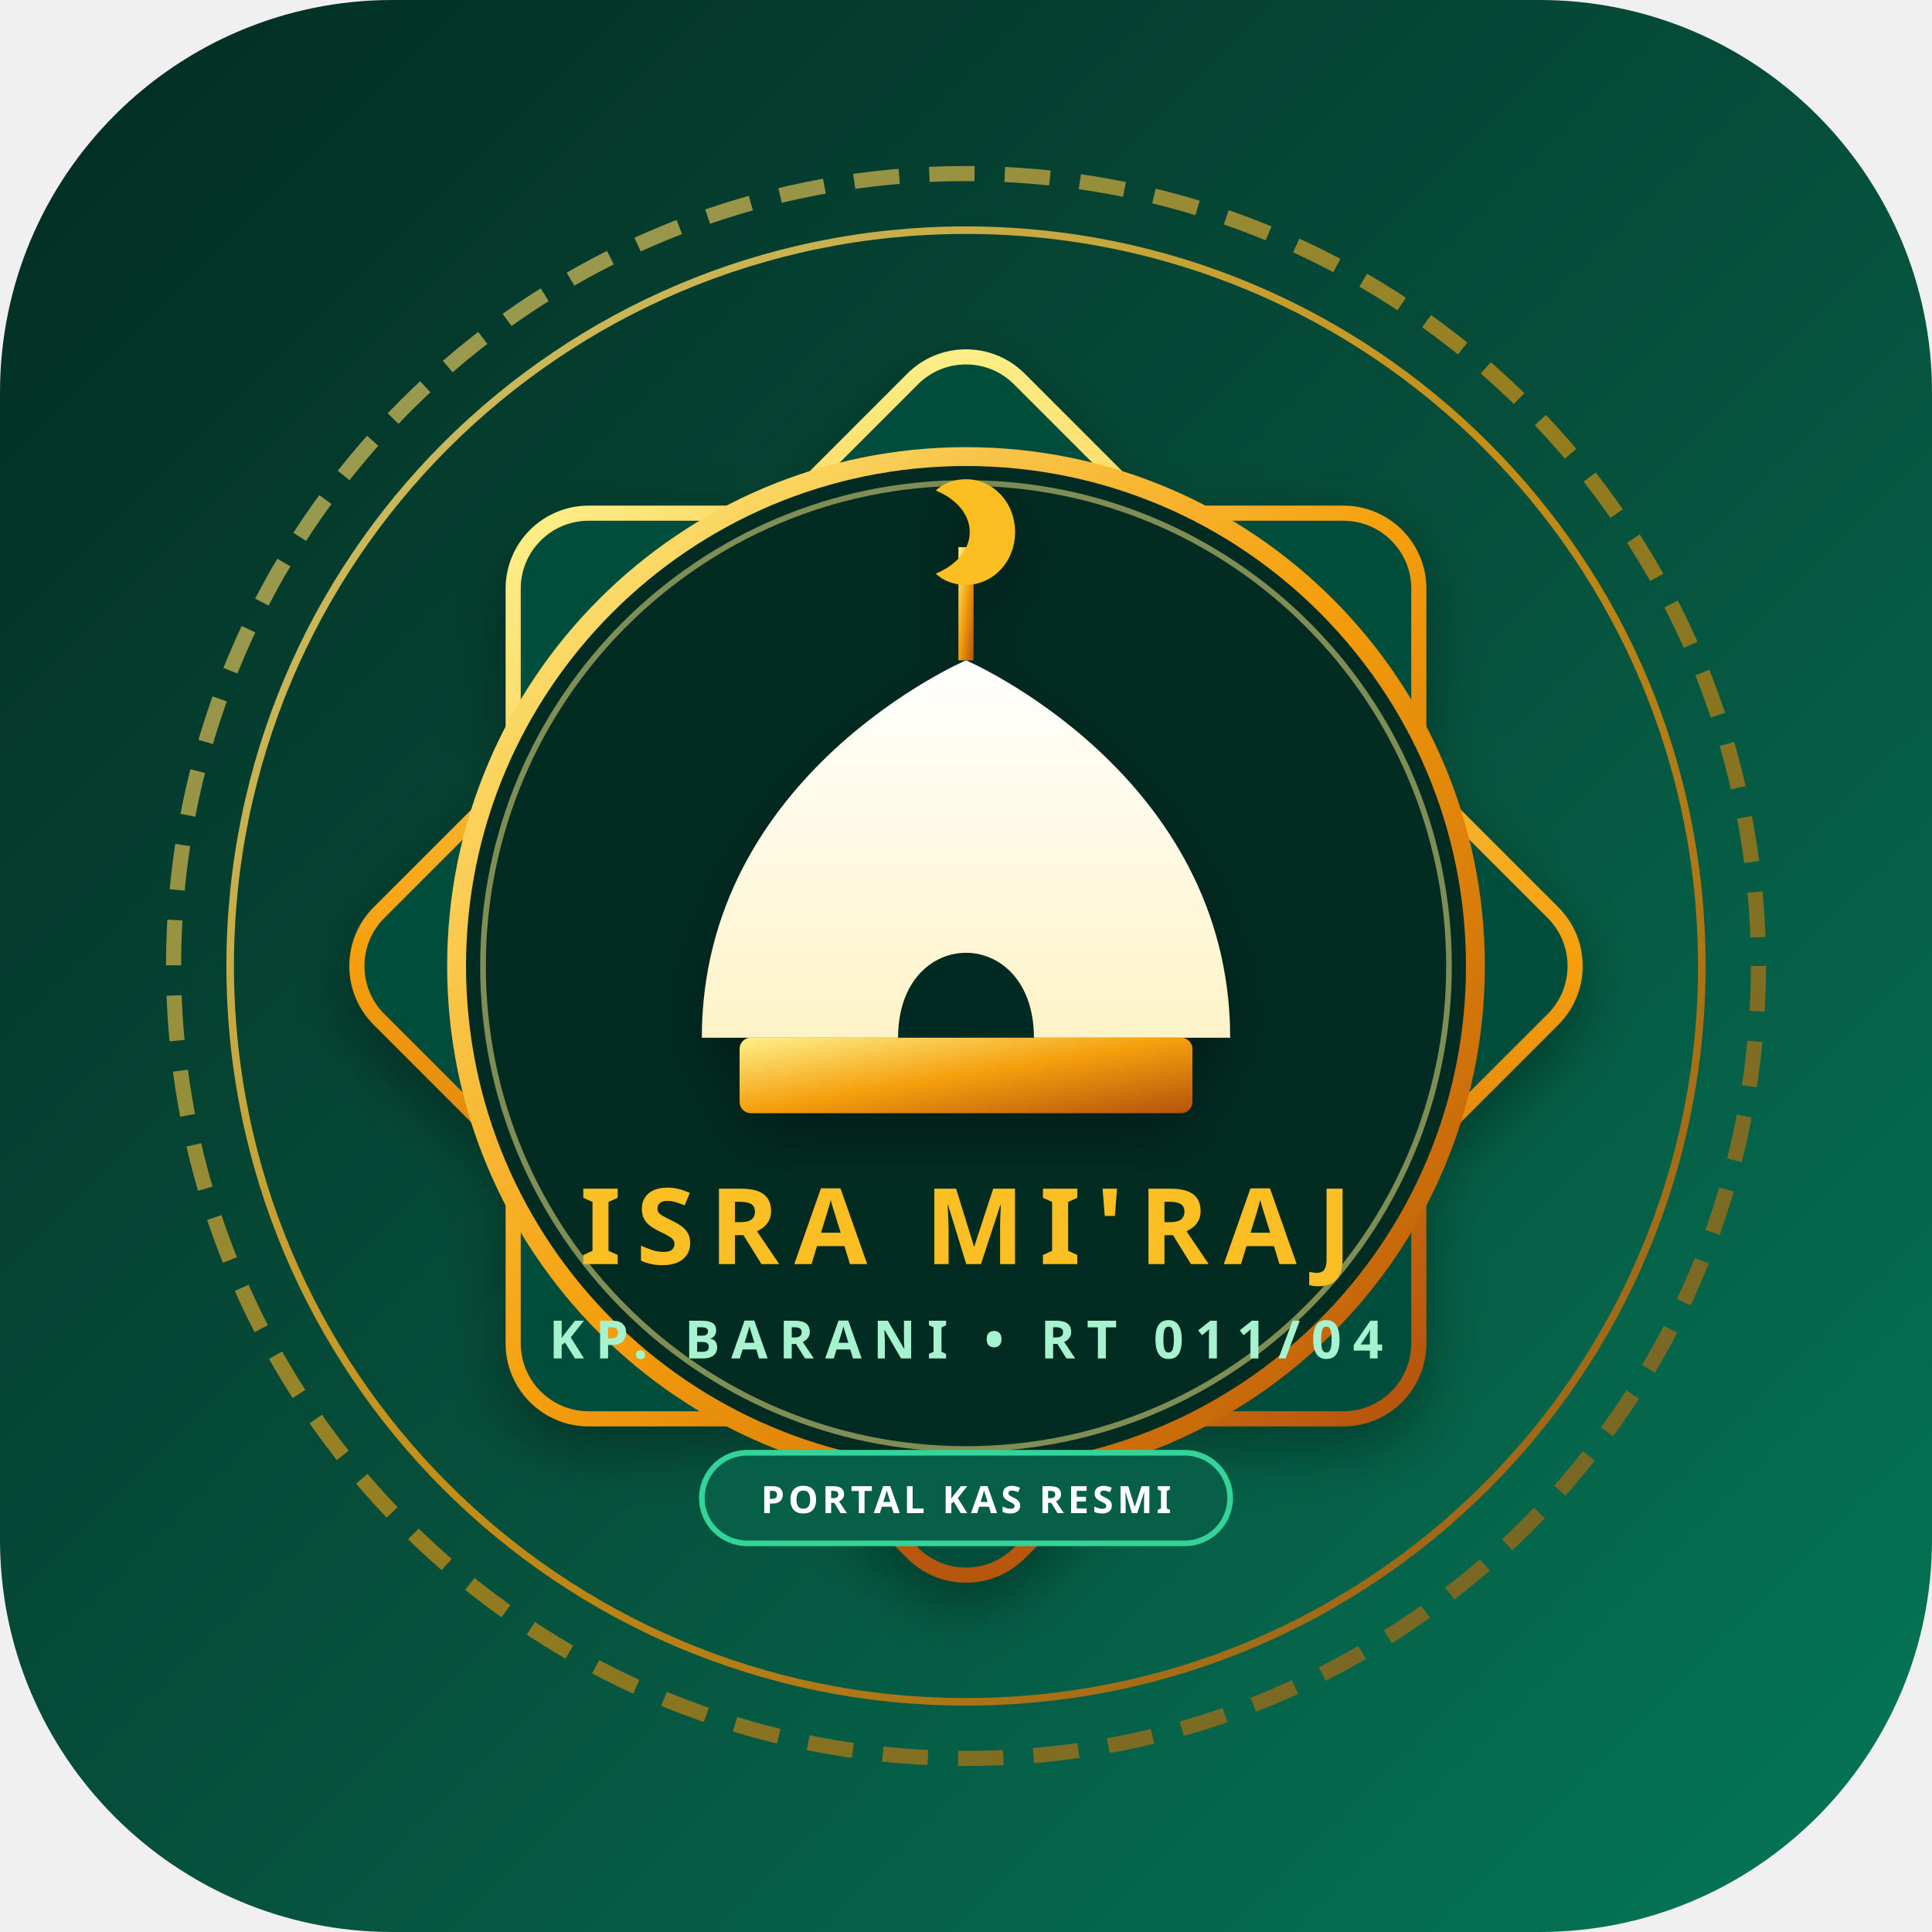
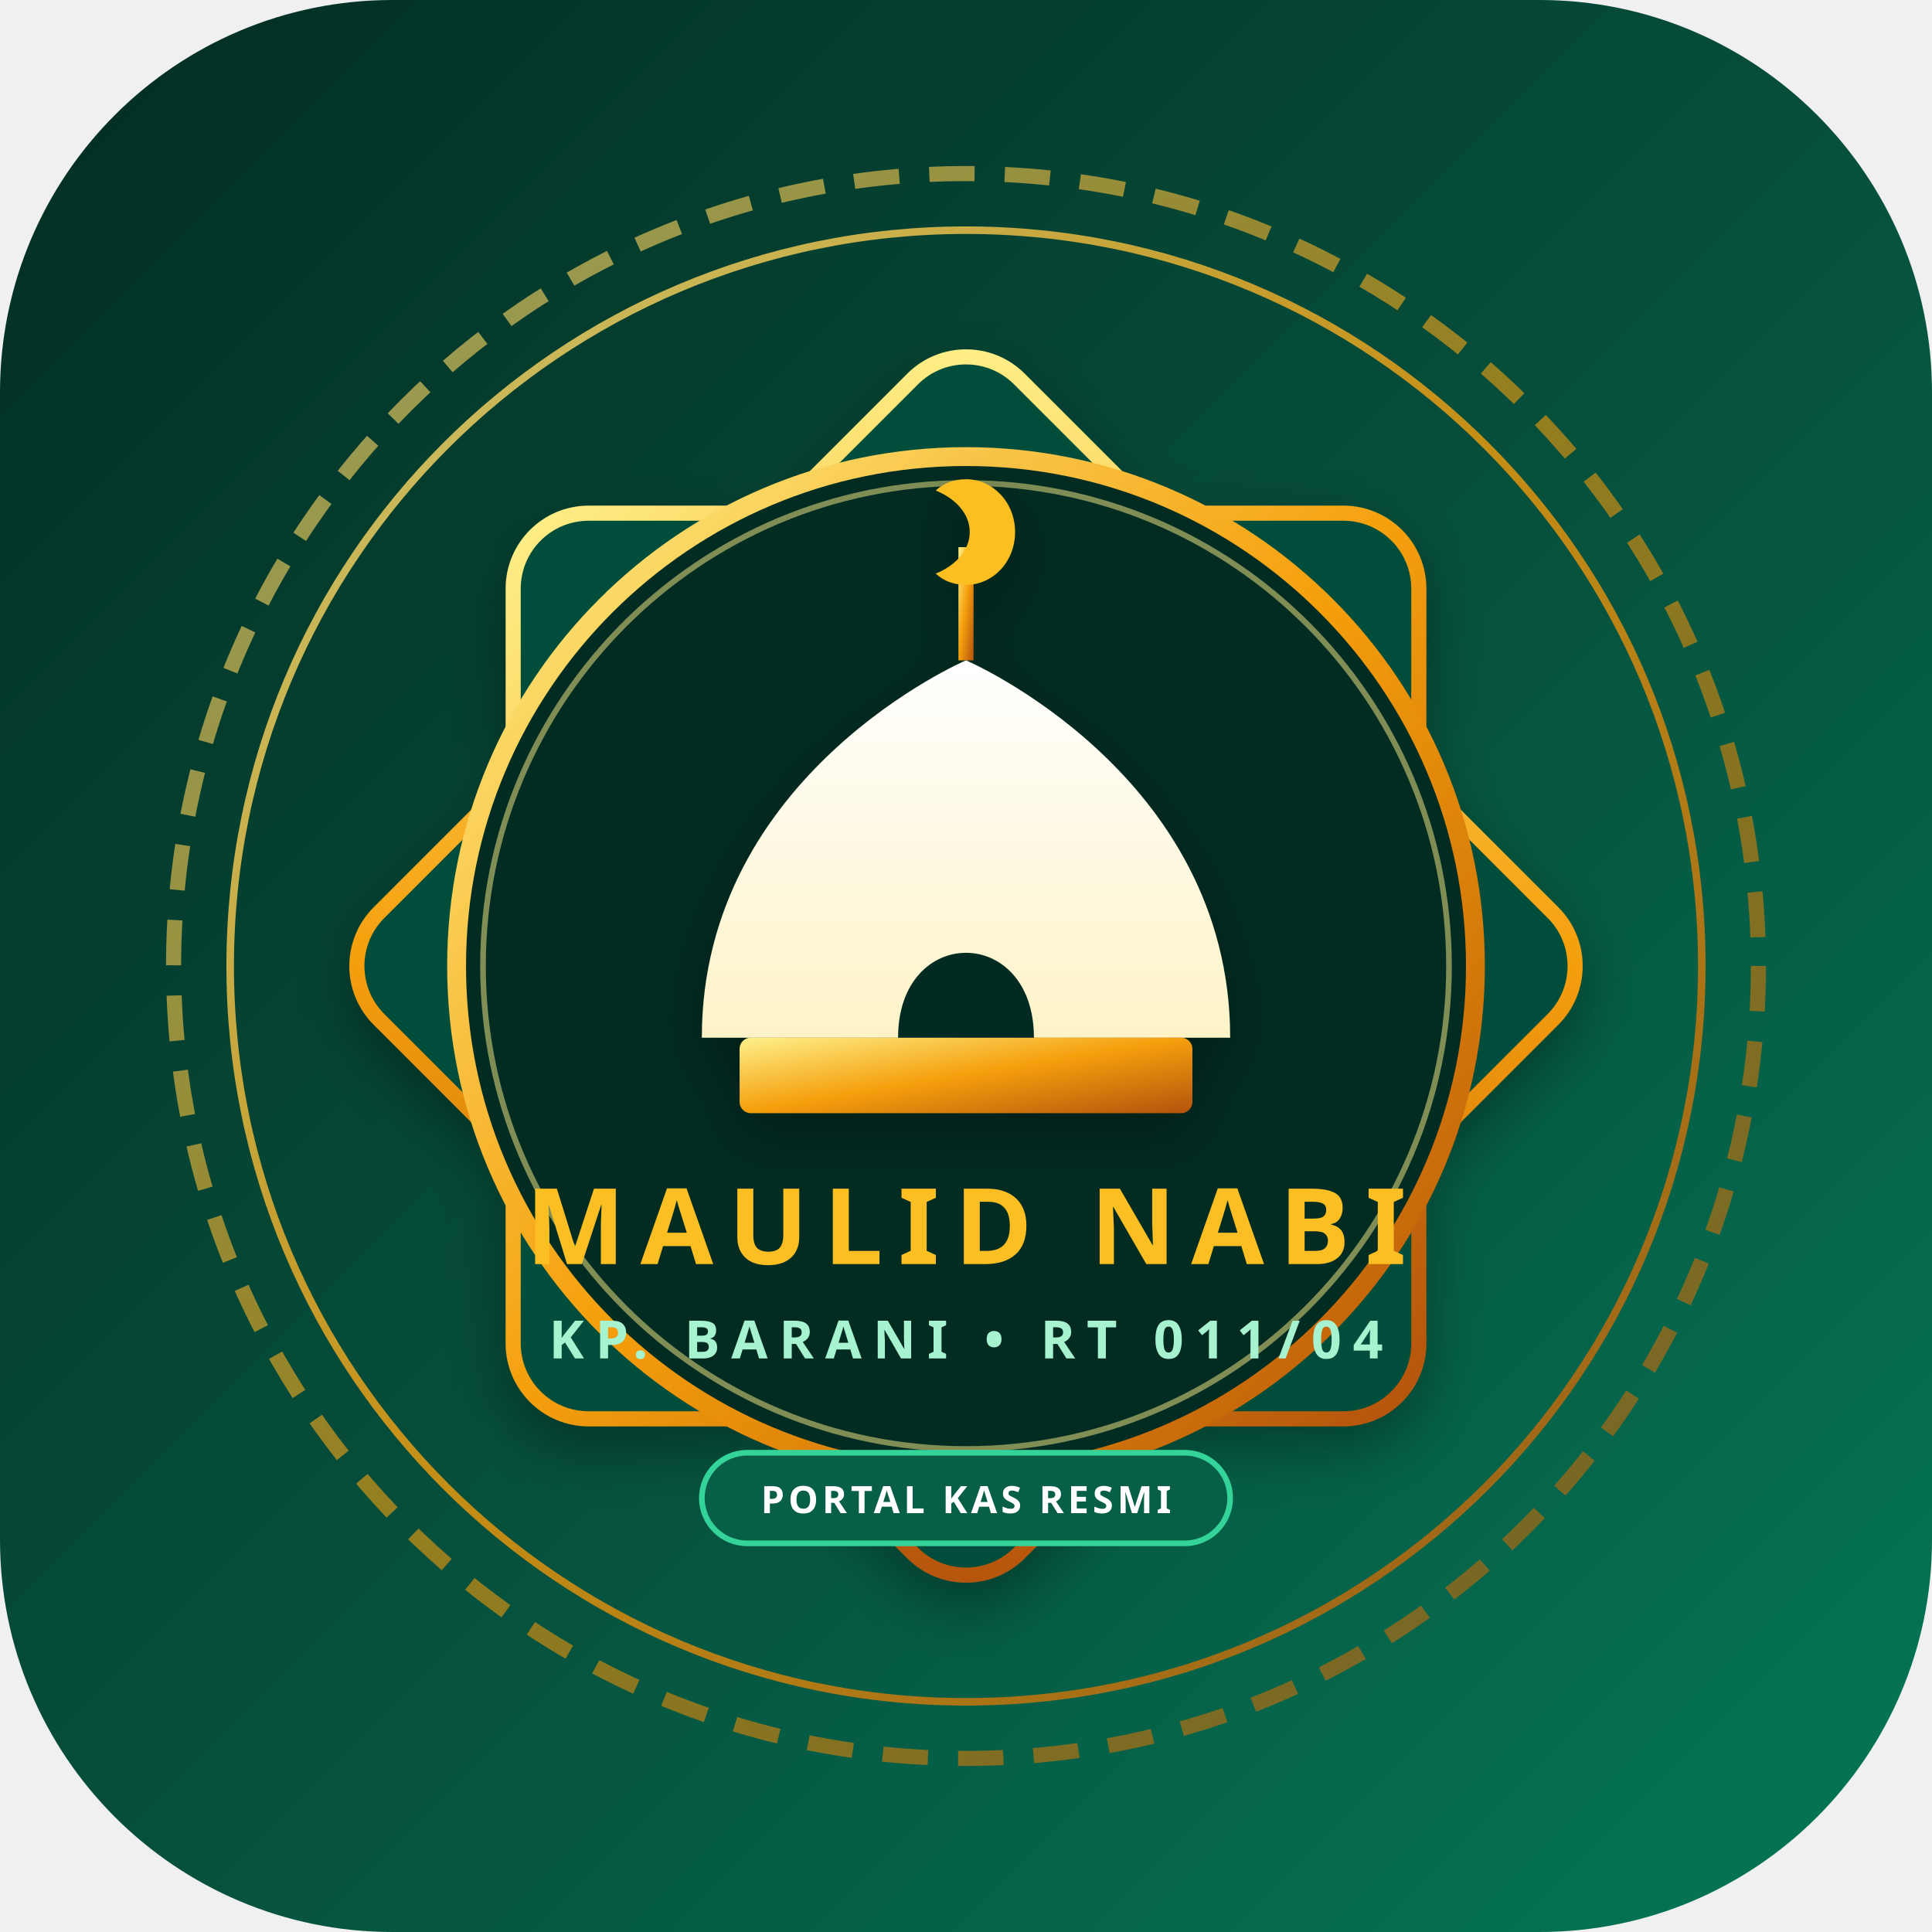
<svg xmlns="http://www.w3.org/2000/svg" viewBox="0 0 512 512" width="512" height="512">
  <defs>
    <linearGradient id="bgGrad" x1="0%" y1="0%" x2="100%" y2="100%">
      <stop offset="0%" stop-color="#022c22" />
      <stop offset="50%" stop-color="#064e3b" />
      <stop offset="100%" stop-color="#047857" />
    </linearGradient>
    <linearGradient id="goldGrad" x1="0%" y1="0%" x2="100%" y2="100%">
      <stop offset="0%" stop-color="#fef08a" />
      <stop offset="50%" stop-color="#f59e0b" />
      <stop offset="100%" stop-color="#b45309" />
    </linearGradient>
    <linearGradient id="domeGrad" x1="0%" y1="0%" x2="0%" y2="100%">
      <stop offset="0%" stop-color="#ffffff" />
      <stop offset="100%" stop-color="#fef3c7" />
    </linearGradient>
    <filter id="shadow" x="-10%" y="-10%" width="120%" height="120%">
      <feDropShadow dx="0" dy="6" stdDeviation="8" flood-color="#000000" flood-opacity="0.35" />
    </filter>
  </defs>
  <rect width="512" height="512" rx="104" fill="url(#bgGrad)" />
  <circle cx="256" cy="256" r="210" fill="none" stroke="url(#goldGrad)" stroke-width="4" opacity="0.6" stroke-dasharray="12,8" />
  <circle cx="256" cy="256" r="195" fill="none" stroke="url(#goldGrad)" stroke-width="2" opacity="0.8" />
  <g filter="url(#shadow)">
    <rect x="136" y="136" width="240" height="240" rx="20" fill="#044e3b" stroke="url(#goldGrad)" stroke-width="4" />
    <rect x="136" y="136" width="240" height="240" rx="20" fill="#044e3b" stroke="url(#goldGrad)" stroke-width="4" transform="rotate(45 256 256)" />
  </g>
  <circle cx="256" cy="256" r="135" fill="#022c22" stroke="url(#goldGrad)" stroke-width="5" />
  <circle cx="256" cy="256" r="128" fill="none" stroke="#fef08a" stroke-width="1.5" opacity="0.5" />
  <g transform="translate(0, -5)" filter="url(#shadow)">
    <path d="M 186 280 C 186 210, 256 180, 256 180 C 256 180, 326 210, 326 280 Z" fill="url(#domeGrad)" />
    <rect x="196" y="280" width="120" height="20" rx="3" fill="url(#goldGrad)" />
    <path d="M 238 280 C 238 250, 274 250, 274 280 Z" fill="#022c22" />
    <path d="M 254 180 L 254 150 L 258 150 L 258 180 Z" fill="url(#goldGrad)" />
    <path d="M 256 132 C 263 132, 269 138, 269 146 C 269 154, 263 160, 256 160 C 253 160, 250 159, 248 157 C 253 155, 257 151, 257 146 C 257 141, 253 137, 248 135 C 250 133, 253 132, 256 132 Z" fill="#fbbf24" />
  </g>
-   <text x="256" y="335" font-family="'Plus Jakarta Sans', system-ui, sans-serif" font-weight="900" font-size="28" fill="#fbbf24" text-anchor="middle" letter-spacing="4">ISRA MI'RAJ</text>
+   <text x="256" y="335" font-family="'Plus Jakarta Sans', system-ui, sans-serif" font-weight="900" font-size="28" fill="#fbbf24" text-anchor="middle" letter-spacing="4">MAULID NABI</text>
  <text x="256" y="360" font-family="'Plus Jakarta Sans', system-ui, sans-serif" font-weight="800" font-size="14" fill="#a7f3d0" text-anchor="middle" letter-spacing="3">KP. BARANI • RT 011/04</text>
  <g transform="translate(186, 385)">
    <rect width="140" height="24" rx="12" fill="#065f46" stroke="#34d399" stroke-width="1.5" />
    <text x="70" y="16" font-family="'Plus Jakarta Sans', system-ui, sans-serif" font-weight="800" font-size="10" fill="#ffffff" text-anchor="middle" letter-spacing="1">PORTAL KAS RESMI</text>
  </g>
</svg>
